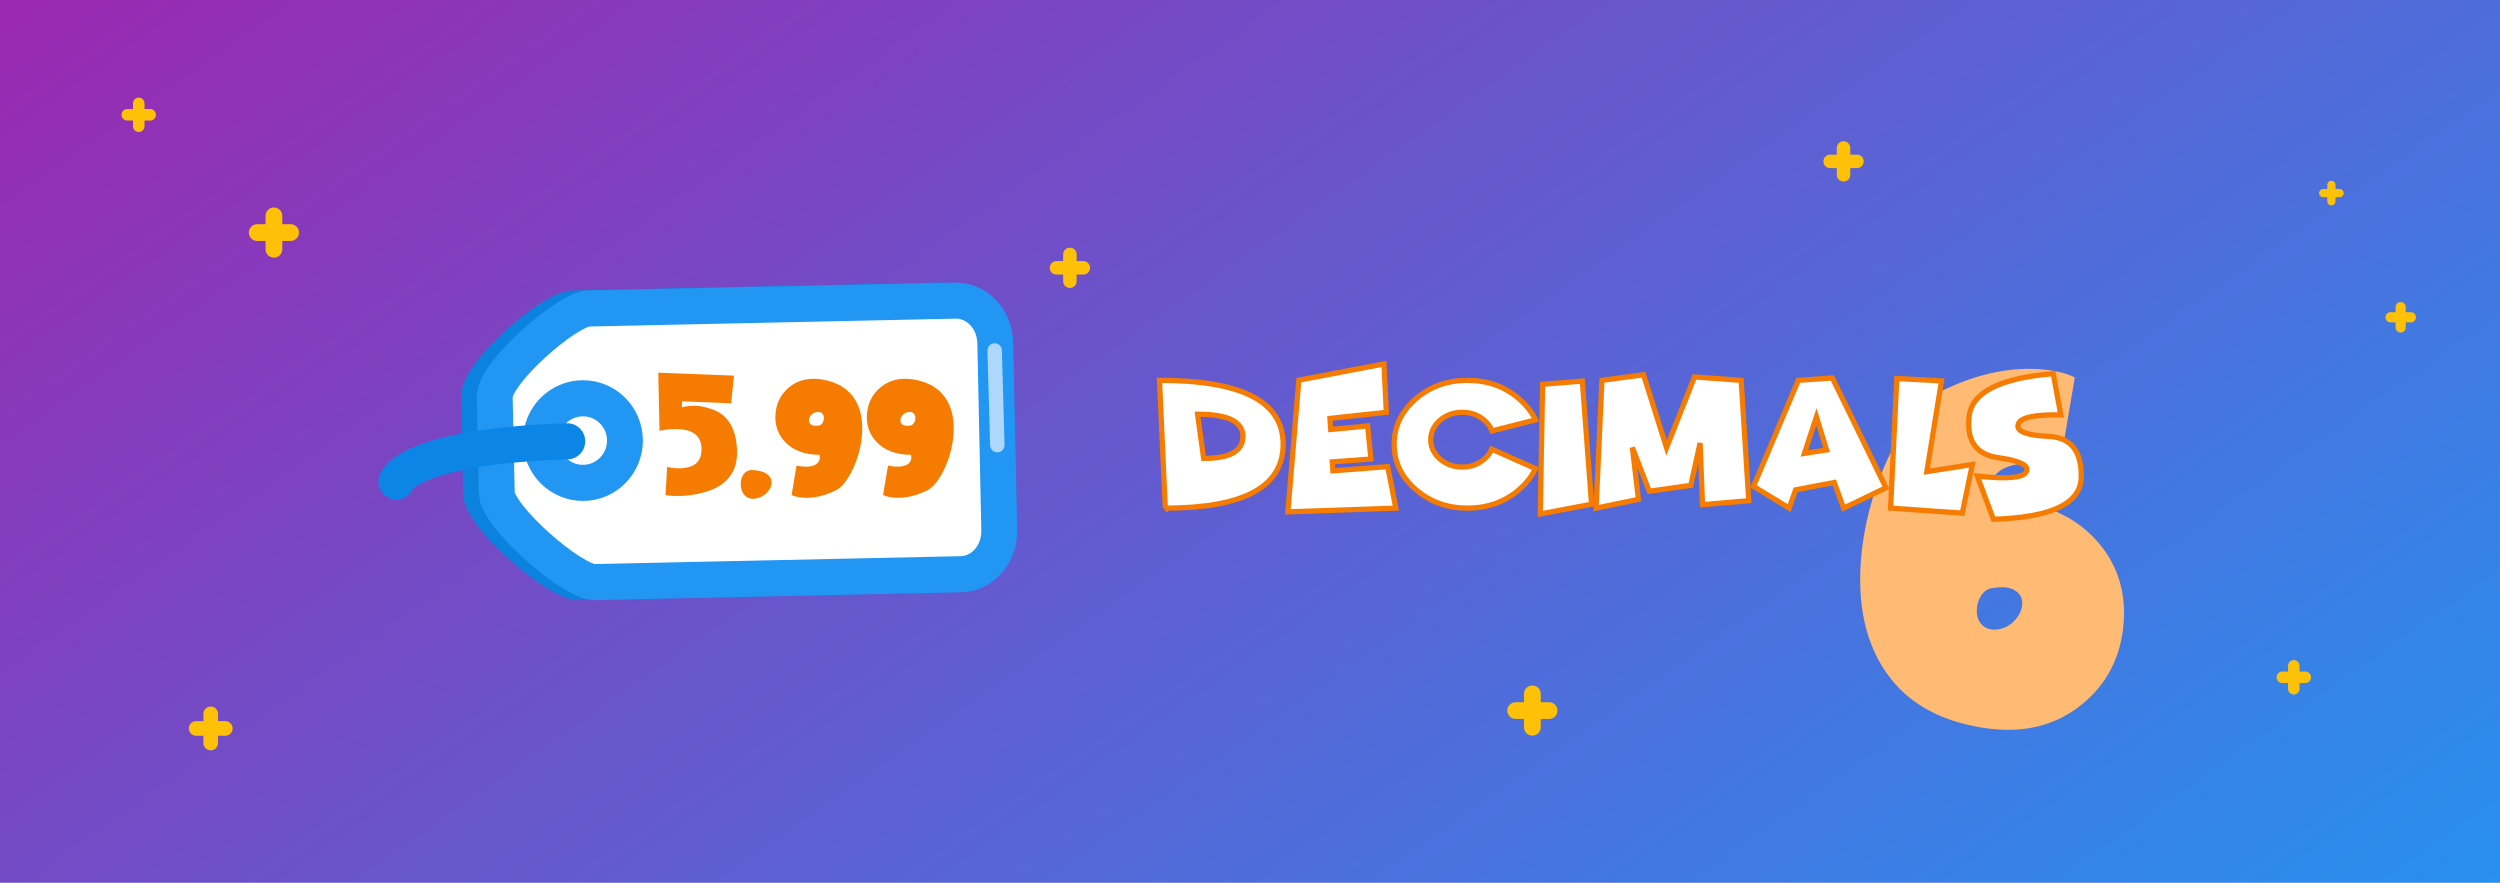
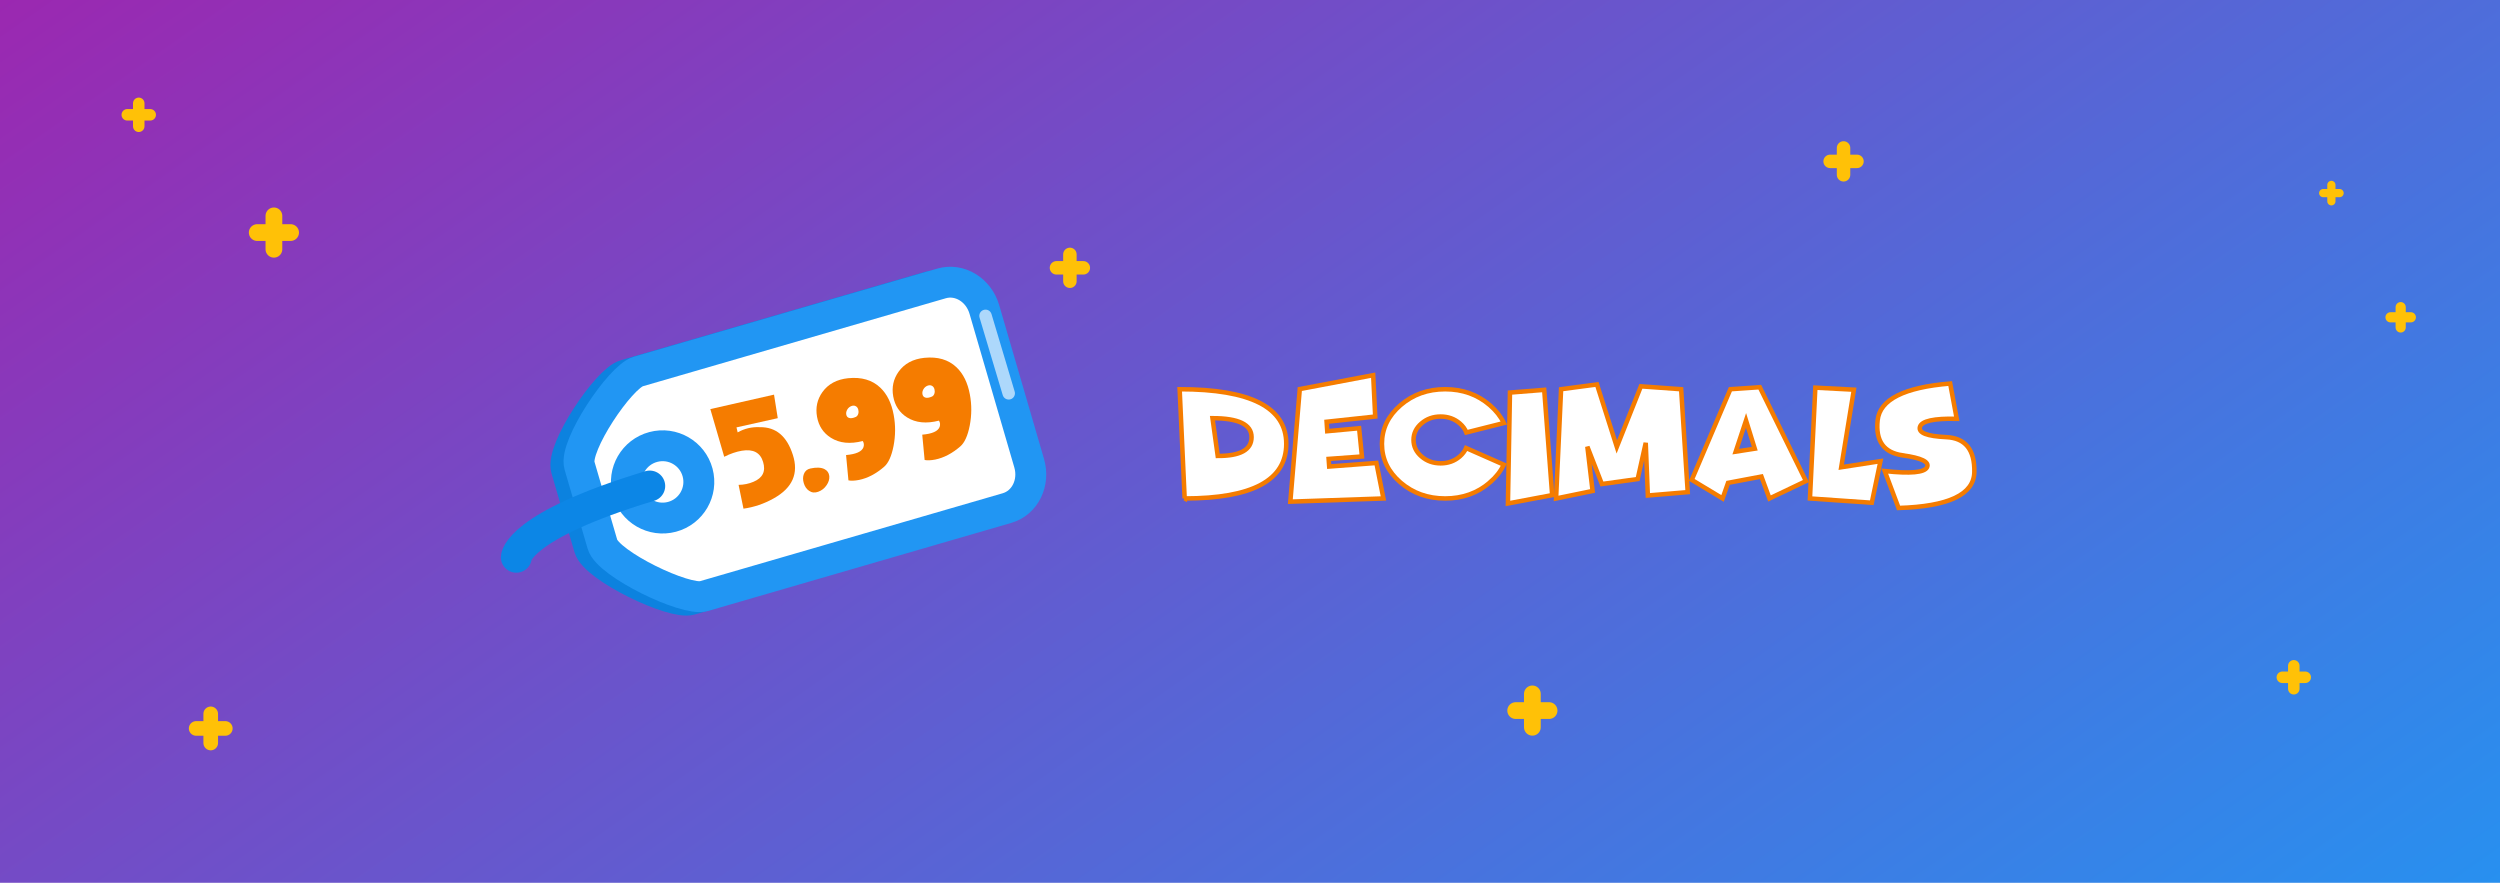
<svg xmlns="http://www.w3.org/2000/svg" width="187.325mm" height="66.146mm" version="1.1" viewBox="0 0 187.325 66.146">
  <defs>
    <linearGradient id="linearGradient70941" x1="80.037" x2="179.14" y1="-58.026" y2="83.426" gradientTransform="translate(-2.5476959e-4,2.6245117e-6)" gradientUnits="userSpaceOnUse">
      <stop stop-color="#9c27b0" offset="0" />
      <stop stop-color="#2196f3" offset="1" />
    </linearGradient>
  </defs>
  <polygon transform="matrix(3.496952,0,0,3.496952,110.3178,748.6757)" points="" fill="#f9eab0" />
  <polygon transform="matrix(1.744612,0,0,1.741696,118.5171,115.0701)" points="" fill="#f9eab0" />
  <rect y="-1.4210855e-14" width="187.325" height="66.146" fill="url(#linearGradient70941)" />
  <g fill="none" stroke="#ffc107" stroke-linecap="round" stroke-linejoin="round" stroke-width="2.646">
    <g transform="matrix(.4743171 0 0 .4743171 -6.308365 24.14394)">
      <path d="m56.571-16.801v5.275" />
      <path d="m59.209-14.163h-5.275" />
    </g>
    <g transform="matrix(.4743171 0 0 .4743171 87.98796 59.96158)">
      <path d="m56.571-16.801v5.275" />
      <path d="m59.209-14.163h-5.275" />
    </g>
    <g transform="matrix(.3814062 0 0 .3814062 116.5605 17.49344)">
      <path d="m56.571-16.801v5.275" />
      <path d="m59.209-14.163h-5.275" />
    </g>
    <g transform="matrix(.3814062 0 0 .3814062 58.5907 25.47027)">
      <path d="m56.571-16.801v5.275" />
      <path d="m59.209-14.163h-5.275" />
    </g>
    <g transform="matrix(.4141847 0 0 .4141847 -7.641333 60.4478)">
      <path d="m56.571-16.801v5.275" />
      <path d="m59.209-14.163h-5.275" />
    </g>
    <g transform="matrix(.3256596 0 0 .3256596 153.4508 55.36128)">
      <path d="m56.571-16.801v5.275" />
      <path d="m59.209-14.163h-5.275" />
    </g>
    <g transform="matrix(.2327486 0 0 .2327486 161.5237 17.76611)">
      <path d="m56.571-16.801v5.275" />
      <path d="m59.209-14.163h-5.275" />
    </g>
    <g transform="matrix(.2884952 0 0 .2884952 163.5622 27.86121)">
      <path d="m56.571-16.801v5.275" />
      <path d="m59.209-14.163h-5.275" />
    </g>
    <g transform="matrix(.3256596 0 0 .3256596 -8.026728 13.21471)">
      <path d="m56.571-16.801v5.275" />
      <path d="m59.209-14.163h-5.275" />
    </g>
  </g>
-   <g transform="translate(13.02762,75.04621)" fill="#f9eab0">
-     <g transform="translate(48.81712,74.29802)">
-       <polygon transform="matrix(3.496952,0,0,3.496952,113.2776,365.731)" points="" />
-       <polygon transform="matrix(3.496952,0,0,3.496952,342.5957,411.5249)" points="" />
-       <polygon transform="matrix(3.496952,0,0,3.496952,289.5312,373.1789)" points="" />
-       <polygon transform="matrix(3.496952,0,0,3.496952,300.0129,440.2054)" points="" />
-     </g>
-     <polygon transform="matrix(3.496952,0,0,3.496952,340.1384,508.9734)" points="" />
-     <polygon transform="matrix(3.496952,0,0,3.496952,148.5169,449.568)" points="" />
-     <polygon transform="matrix(3.496952,0,0,3.496952,377.835,495.3619)" points="" />
-     <polygon transform="matrix(3.496952,0,0,3.496952,324.7705,457.0159)" points="" />
-   </g>
-   <g transform="matrix(.4929556 0 0 .4963172 28.11461 11.40341)">
-     <g fill="#f9eab0">
-       <g transform="translate(68.2884,120.0283)">
+   <g transform="matrix(.425 0 0 .4242424 37.43854 14.55208)">
+     <g transform="translate(13.38869,123.3657)" fill="#f9eab0">
+       <g transform="translate(-4.320987,-13.02188)">
        <polygon transform="matrix(3.496952,0,0,3.496952,113.2776,365.731)" points="" />
        <polygon transform="matrix(3.496952,0,0,3.496952,342.5957,411.5249)" points="" />
        <polygon transform="matrix(3.496952,0,0,3.496952,289.5312,373.1789)" points="" />
        <polygon transform="matrix(3.496952,0,0,3.496952,300.0129,440.2054)" points="" />
      </g>
-       <polygon transform="matrix(3.496952,0,0,3.496952,359.6097,554.7036)" points="" />
-       <polygon transform="matrix(3.496952,0,0,3.496952,375.6249,563.6308)" points="" />
-     </g>
-     <rect x=".114" y=".114" width="264.355" height="87.084" ry="3.035" opacity="0" stroke-width=".228" />
-     <g transform="translate(0,-507.4294)" fill="#ffba73" style="font-feature-settings:normal;font-variant-caps:normal;font-variant-ligatures:normal;font-variant-numeric:normal" aria-label="6">
-       <path d="m246.5 579.495q-1.507 0.129-2.325-0.775-0.732-0.775-0.732-2.024 0-1.249 0.603-2.239 0.646-1.034 1.679-1.206 2.455-0.431 3.66 0.431 1.077 0.732 0.947 2.11-0.129 1.292-1.163 2.369-1.12 1.163-2.67 1.335zm-1.034-19.68q-0.517-1.809 0.517-3.316 2.153-3.058 10.077-1.679l2.282-13.393q-1.981-0.99-5.512-1.249-7.106-0.431-14.857 3.359-4.048 1.981-7.708 9.431-3.747 7.708-4.436 16.063-0.732 9.603 3.23 16.02 4.651 7.579 15.201 9.259 9.13 1.464 15.288-3.617 5.555-4.565 6.201-12.015 0.646-7.493-4.263-12.79-5.555-5.986-16.02-6.072z" fill="#ffba73" stroke-width=".265" style="font-feature-settings:normal;font-variant-caps:normal;font-variant-ligatures:normal;font-variant-numeric:normal" />
-     </g>
-     <g transform="translate(-123.3952,-115.4336)" fill="#fff" stroke="#f57c00" stroke-width=".794" style="font-feature-settings:normal;font-variant-caps:normal;font-variant-ligatures:normal;font-variant-numeric:normal" aria-label="decimals">
-       <path d="m243.488 169.171-0.882-19.293q18.796 0 18.796 9.646t-17.915 9.646zm4.906-14.18 0.923 6.67q5.967 0.028 5.967-3.321 0-3.349-6.89-3.349z" style="font-feature-settings:normal;font-variant-caps:normal;font-variant-ligatures:normal;font-variant-numeric:normal" />
-       <path d="m276.727 147.398 0.358 7.304-8.571 0.923 0.11 1.667 5.622-0.524 0.496 4.989-5.87 0.427 0.097 1.35 8.323-0.634 1.24 6.27-16.412 0.565 1.667-19.885z" style="font-feature-settings:normal;font-variant-caps:normal;font-variant-ligatures:normal;font-variant-numeric:normal" />
-       <path d="m297.301 166.346q-3.266 2.825-7.882 2.825-4.616 0-7.882-2.825-3.266-2.825-3.266-6.821t3.266-6.821q3.266-2.825 7.882-2.825 4.616 0 7.882 2.825 1.64 1.419 2.467 3.142l-6.615 1.667q-0.331-0.882-1.158-1.599-1.406-1.213-3.376-1.213-1.971 0-3.376 1.213t-1.406 2.921 1.406 2.921q1.406 1.213 3.376 1.213 1.971 0 3.376-1.213 0.758-0.661 1.116-1.488l6.642 2.935q-0.813 1.723-2.453 3.142z" style="font-feature-settings:normal;font-variant-caps:normal;font-variant-ligatures:normal;font-variant-numeric:normal" />
-       <path d="m306.878 149.988 1.406 18.59-7.8 1.474 0.358-19.582z" style="font-feature-settings:normal;font-variant-caps:normal;font-variant-ligatures:normal;font-variant-numeric:normal" />
-       <path d="m331.021 149.878 1.158 18.176-7.028 0.593-0.372-9.302-1.419 6.394-6.311 0.882-2.563-6.601 0.923 7.827-6.435 1.323 0.882-19.293 6.325-0.841 3.5 11.024 4.244-10.694z" style="font-feature-settings:normal;font-variant-caps:normal;font-variant-ligatures:normal;font-variant-numeric:normal" />
-       <path d="m339.29 166.414-0.965 2.756-5.429-3.28 6.808-16.013 5.181-0.358 8.144 16.578-6.435 3.073-1.419-3.872zm4.713-6.036-1.543-4.988-1.819 5.512z" style="font-feature-settings:normal;font-variant-caps:normal;font-variant-ligatures:normal;font-variant-numeric:normal" />
-       <path d="m354.682 149.602 6.794 0.358-2.232 13.698 6.918-1.075-1.53 7.345-10.9-0.758z" style="font-feature-settings:normal;font-variant-caps:normal;font-variant-ligatures:normal;font-variant-numeric:normal" />
-       <path d="m370.061 161.55q-4.975-0.703-4.396-6.187 0.579-5.485 12.788-6.491l1.158 6.229q-6.05-0.138-6.491 1.433-0.441 1.571 4.63 1.805 5.071 0.234 4.961 6.174-0.11 5.939-13.353 6.339l-2.439-6.518q6.78 0.73 7.455-0.675 0.675-1.419-4.313-2.108z" style="font-feature-settings:normal;font-variant-caps:normal;font-variant-ligatures:normal;font-variant-numeric:normal" />
-     </g>
-     <g transform="translate(-88.40709,-113.7773)">
-       <g fill="#fff" stroke-linecap="round" stroke-width="5.449">
-         <path d="m174.151 136.183-55.675 1.189c-3.305 0.071-14.38 9.738-14.303 13.349l0.31 14.512c0.077 3.611 11.571 13.521 14.876 13.45l3.998-0.085c-3.934-0.952-14.162-9.959-14.234-13.365l-0.31-14.512c-0.077-3.611 10.998-13.278 14.303-13.349l52.072-1.112c-0.337-0.057-0.683-0.085-1.036-0.077z" stroke="#0c82df" />
-         <path d="m106.884 165.233-0.31-14.512c-0.077-3.611 10.998-13.279 14.303-13.349l55.675-1.189c3.305-0.071 6.027 2.78 6.104 6.391l0.604 28.274c0.077 3.611-2.521 6.576-5.826 6.646l-55.675 1.189c-3.305 0.071-14.798-9.839-14.875-13.451z" stroke="#2196f3" />
-         <circle cx="119.981" cy="157.316" r="6.386" stroke="#2196f3" />
-       </g>
-       <path d="m91.621 163.498s1.542-5.285 25.981-6.072" fill="none" stroke="#0c86e6" stroke-linecap="round" stroke-width="5.449" />
-       <g transform="translate(62.29791,118.59)" fill="#f57c00" stroke-width=".363" style="font-feature-settings:normal;font-variant-caps:normal;font-variant-ligatures:normal;font-variant-numeric:normal" aria-label="5.99">
-         <path d="m72.756 32.794 7.449 0.312 0.44-4.186-11.507-0.44 0.184 8.769q1.759-0.369 3.278-0.227 3.036 0.298 3.107 2.88 0.085 2.597-2.554 2.951-1.32 0.184-2.668-0.156l-0.255 4.285q2.809 0.341 5.59-0.369 5.548-1.391 5.278-6.569-0.241-5.179-4.342-6.215-2.029-0.653-4.03-0.128z" style="font-feature-settings:normal;font-variant-caps:normal;font-variant-ligatures:normal;font-variant-numeric:normal" />
-         <path d="m83.724 47.508q-0.951 0.085-1.518-0.596-0.511-0.596-0.539-1.532-0.028-0.908 0.426-1.547 0.497-0.695 1.362-0.653 1.618 0.071 2.37 0.738 0.638 0.568 0.511 1.419-0.142 0.795-0.866 1.419-0.752 0.667-1.745 0.752z" style="font-feature-settings:normal;font-variant-caps:normal;font-variant-ligatures:normal;font-variant-numeric:normal" />
-         <path d="m93.556 36.455q-0.809 0.128-1.206-0.142-0.355-0.241-0.312-0.695 0.028-0.426 0.383-0.795 0.369-0.369 0.88-0.426 0.497-0.043 0.766 0.255 0.241 0.241 0.241 0.667 0 0.397-0.199 0.724-0.227 0.355-0.553 0.411zm0.482-6.953q-3.008-0.482-5.037 1.192-1.83 1.518-2.043 3.959-0.213 2.483 1.405 4.228 1.83 1.972 5.278 2.001 0.17 0.582-0.17 1.093-0.709 1.007-3.32 0.539l-0.752 4.427q0.653 0.326 1.816 0.411 2.341 0.142 4.895-1.107 1.334-0.653 2.54-3.107 1.234-2.54 1.447-5.292 0.255-3.178-1.05-5.292-1.532-2.483-5.009-3.051z" style="font-feature-settings:normal;font-variant-caps:normal;font-variant-ligatures:normal;font-variant-numeric:normal" />
-         <path d="m107.462 36.455q-0.809 0.128-1.206-0.142-0.355-0.241-0.312-0.695 0.028-0.426 0.383-0.795 0.369-0.369 0.88-0.426 0.497-0.043 0.766 0.255 0.241 0.241 0.241 0.667 0 0.397-0.199 0.724-0.227 0.355-0.553 0.411zm0.482-6.953q-3.008-0.482-5.037 1.192-1.83 1.518-2.043 3.959-0.213 2.483 1.405 4.228 1.83 1.972 5.278 2.001 0.17 0.582-0.17 1.093-0.709 1.007-3.32 0.539l-0.752 4.427q0.653 0.326 1.816 0.411 2.341 0.142 4.895-1.107 1.334-0.653 2.54-3.107 1.234-2.54 1.447-5.292 0.255-3.178-1.05-5.292-1.532-2.483-5.009-3.051z" style="font-feature-settings:normal;font-variant-caps:normal;font-variant-ligatures:normal;font-variant-numeric:normal" />
-       </g>
-       <rect transform="rotate(-1.624627)" x="177.317" y="147.739" width="2.198" height="16.482" ry="1.099" fill="#add8fb" />
+       <polygon transform="matrix(3.496952,0,0,3.496952,287.0003,421.6535)" points="" />
+       <polygon transform="matrix(3.496952,0,0,3.496952,303.0155,430.5806)" points="" />
+       <polygon transform="matrix(3.496952,0,0,3.496952,329.4708,438.0721)" points="" />
+       <polygon transform="matrix(3.496952,0,0,3.496952,294.3196,398.1656)" points="" />
+       <g transform="translate(300.0781,58.64422)">
+         <polygon transform="matrix(3.496952,0,0,3.496952,454.538,116.9743)" points="" />
+         <polygon transform="matrix(9.106171,0,0,9.093079,1282.458,1088.958)" points="" />
+         <polygon transform="matrix(3.496952,0,0,3.496952,828.5701,-535.6805)" points="" />
+         <polygon transform="matrix(3.496952,0,0,3.496952,-1847.954,290.9635)" points="" />
+       </g>
+     </g>
+     <g transform="translate(-351.3829,165.0887)" letter-spacing="0px" word-spacing="0px">
+       <text x="-1222.398" y="-173.371" font-family="sans-serif" font-size="10.583px" stroke-width=".265" style="line-height:1.25" xml:space="preserve">
+         <tspan x="-1222.398" y="-164.007" stroke-width=".265" />
+       </text>
+       <text x="-2245.128" y="-126.308" font-family="'SC Gum Kids'" font-size="266.972px" stroke-width=".801" style="font-feature-settings:normal;font-variant-caps:normal;font-variant-ligatures:normal;font-variant-numeric:normal;line-height:1.25" xml:space="preserve">
+         <tspan x="-2245.128" y="114.676" font-family="'SC Gum Kids'" font-size="266.972px" stroke-width=".801" style="font-feature-settings:normal;font-variant-caps:normal;font-variant-ligatures:normal;font-variant-numeric:normal" />
+       </text>
+       <text x="912.074" y="386.359" font-family="sans-serif" font-size="10.583px" stroke-width=".265" style="line-height:1.25" xml:space="preserve">
+         <tspan x="912.074" y="395.723" stroke-width=".265" />
+       </text>
+     </g>
+     <polygon transform="matrix(3.496952,0,0,3.496952,-1531.356,507.563)" points="" fill="#f9eab0" />
+     <g transform="translate(313.4668,182.0099)" letter-spacing="0px" word-spacing="0px">
+       <text x="-1884.117" y="-155.702" font-family="sans-serif" font-size="10.583px" stroke-width=".265" style="line-height:1.25" xml:space="preserve">
+         <tspan x="-1884.117" y="-146.339" stroke-width=".265" />
+       </text>
+       <text x="-2906.846" y="-108.64" font-family="'SC Gum Kids'" font-size="266.972px" stroke-width=".801" style="font-feature-settings:normal;font-variant-caps:normal;font-variant-ligatures:normal;font-variant-numeric:normal;line-height:1.25" xml:space="preserve">
+         <tspan x="-2906.846" y="132.344" font-family="'SC Gum Kids'" font-size="266.972px" stroke-width=".801" style="font-feature-settings:normal;font-variant-caps:normal;font-variant-ligatures:normal;font-variant-numeric:normal" />
+       </text>
+       <text x="250.356" y="404.027" font-family="sans-serif" font-size="10.583px" stroke-width=".265" style="line-height:1.25" xml:space="preserve">
+         <tspan x="250.356" y="413.391" stroke-width=".265" />
+       </text>
+     </g>
+     <polygon transform="matrix(3.496952,0,0,3.496952,-1682.041,478.8315)" points="" fill="#f9eab0" />
+     <g transform="translate(313.4668,182.0099)" letter-spacing="0px" word-spacing="0px">
+       <text x="-2034.801" y="-184.434" font-family="sans-serif" font-size="10.583px" stroke-width=".265" style="line-height:1.25" xml:space="preserve">
+         <tspan x="-2034.801" y="-175.07" stroke-width=".265" />
+       </text>
+       <text x="-3057.531" y="-137.371" font-family="'SC Gum Kids'" font-size="266.972px" stroke-width=".801" style="font-feature-settings:normal;font-variant-caps:normal;font-variant-ligatures:normal;font-variant-numeric:normal;line-height:1.25" xml:space="preserve">
+         <tspan x="-3057.531" y="103.613" font-family="'SC Gum Kids'" font-size="266.972px" stroke-width=".801" style="font-feature-settings:normal;font-variant-caps:normal;font-variant-ligatures:normal;font-variant-numeric:normal" />
+       </text>
+       <text x="99.671" y="375.296" font-family="sans-serif" font-size="10.583px" stroke-width=".265" style="line-height:1.25" xml:space="preserve">
+         <tspan x="99.671" y="384.66" stroke-width=".265" />
+       </text>
+     </g>
+     <polygon transform="matrix(3.496952,0,0,3.496952,-1681.796,533.0689)" points="" fill="#f9eab0" />
+     <g transform="translate(301.5685,-200.6993)" letter-spacing="0px" word-spacing="0px">
+       <text x="-2022.659" y="252.513" font-family="sans-serif" font-size="10.583px" stroke-width=".265" style="line-height:1.25" xml:space="preserve">
+         <tspan x="-2022.659" y="261.877" stroke-width=".265" />
+       </text>
+       <text x="-3045.389" y="299.575" font-family="'SC Gum Kids'" font-size="266.972px" stroke-width=".801" style="font-feature-settings:normal;font-variant-caps:normal;font-variant-ligatures:normal;font-variant-numeric:normal;line-height:1.25" xml:space="preserve">
+         <tspan x="-3045.389" y="540.559" font-family="'SC Gum Kids'" font-size="266.972px" stroke-width=".801" style="font-feature-settings:normal;font-variant-caps:normal;font-variant-ligatures:normal;font-variant-numeric:normal" />
+       </text>
+       <text x="111.814" y="812.242" font-family="sans-serif" font-size="10.583px" stroke-width=".265" style="line-height:1.25" xml:space="preserve">
+         <tspan x="111.814" y="821.606" stroke-width=".265" />
+       </text>
+     </g>
+     <polygon transform="matrix(3.496952,0,0,3.496952,-1832.946,481.0688)" points="" fill="#f9eab0" />
+     <g transform="translate(313.4668,182.0099)" letter-spacing="0px" word-spacing="0px">
+       <text x="-2185.707" y="-182.197" font-family="sans-serif" font-size="10.583px" stroke-width=".265" style="line-height:1.25" xml:space="preserve">
+         <tspan x="-2185.707" y="-172.833" stroke-width=".265" />
+       </text>
+       <text x="-3208.436" y="-135.134" font-family="'SC Gum Kids'" font-size="266.972px" stroke-width=".801" style="font-feature-settings:normal;font-variant-caps:normal;font-variant-ligatures:normal;font-variant-numeric:normal;line-height:1.25" xml:space="preserve">
+         <tspan x="-3208.436" y="105.85" font-family="'SC Gum Kids'" font-size="266.972px" stroke-width=".801" style="font-feature-settings:normal;font-variant-caps:normal;font-variant-ligatures:normal;font-variant-numeric:normal" />
+       </text>
+       <text x="-51.234" y="377.533" font-family="sans-serif" font-size="10.583px" stroke-width=".265" style="line-height:1.25" xml:space="preserve">
+         <tspan x="-51.234" y="386.897" stroke-width=".265" />
+       </text>
+     </g>
+     <polygon transform="matrix(3.496952,0,0,3.496952,-1828.081,544.3711)" points="" fill="#f9eab0" />
+     <g transform="translate(313.4668,182.0099)" letter-spacing="0px" word-spacing="0px">
+       <text x="-2180.842" y="-118.894" font-family="sans-serif" font-size="10.583px" stroke-width=".265" style="line-height:1.25" xml:space="preserve">
+         <tspan x="-2180.842" y="-109.531" stroke-width=".265" />
+       </text>
+       <text x="-3203.572" y="-71.832" font-family="'SC Gum Kids'" font-size="266.972px" stroke-width=".801" style="font-feature-settings:normal;font-variant-caps:normal;font-variant-ligatures:normal;font-variant-numeric:normal;line-height:1.25" xml:space="preserve">
+         <tspan x="-3203.572" y="169.152" font-family="'SC Gum Kids'" font-size="266.972px" stroke-width=".801" style="font-feature-settings:normal;font-variant-caps:normal;font-variant-ligatures:normal;font-variant-numeric:normal" />
+       </text>
+       <text x="-46.369" y="440.835" font-family="sans-serif" font-size="10.583px" stroke-width=".265" style="line-height:1.25" xml:space="preserve">
+         <tspan x="-46.369" y="450.199" stroke-width=".265" />
+       </text>
+     </g>
+     <polygon transform="matrix(3.496952,0,0,3.496952,-1534.487,1479.656)" points="" fill="#f9eab0" />
+     <g transform="translate(313.4668,182.0099)" letter-spacing="0px" word-spacing="0px">
+       <text x="-1887.248" y="816.39" font-family="sans-serif" font-size="10.583px" stroke-width=".265" style="line-height:1.25" xml:space="preserve">
+         <tspan x="-1887.248" y="825.754" stroke-width=".265" />
+       </text>
+       <text x="-2909.978" y="863.453" font-family="'SC Gum Kids'" font-size="266.972px" stroke-width=".801" style="font-feature-settings:normal;font-variant-caps:normal;font-variant-ligatures:normal;font-variant-numeric:normal;line-height:1.25" xml:space="preserve">
+         <tspan x="-2909.978" y="1104.437" font-family="'SC Gum Kids'" font-size="266.972px" stroke-width=".801" style="font-feature-settings:normal;font-variant-caps:normal;font-variant-ligatures:normal;font-variant-numeric:normal" />
+       </text>
+       <text x="247.225" y="1376.12" font-family="sans-serif" font-size="10.583px" stroke-width=".265" style="line-height:1.25" xml:space="preserve">
+         <tspan x="247.225" y="1385.484" stroke-width=".265" />
+       </text>
+     </g>
+     <polygon transform="matrix(3.496952,0,0,3.496952,-1531.356,1514.245)" points="" fill="#f9eab0" />
+     <g transform="translate(313.4668,182.0099)" letter-spacing="0px" word-spacing="0px">
+       <text x="-1884.117" y="850.98" font-family="sans-serif" font-size="10.583px" stroke-width=".265" style="line-height:1.25" xml:space="preserve">
+         <tspan x="-1884.117" y="860.344" stroke-width=".265" />
+       </text>
+       <text x="-2906.846" y="898.042" font-family="'SC Gum Kids'" font-size="266.972px" stroke-width=".801" style="font-feature-settings:normal;font-variant-caps:normal;font-variant-ligatures:normal;font-variant-numeric:normal;line-height:1.25" xml:space="preserve">
+         <tspan x="-2906.846" y="1139.027" font-family="'SC Gum Kids'" font-size="266.972px" stroke-width=".801" style="font-feature-settings:normal;font-variant-caps:normal;font-variant-ligatures:normal;font-variant-numeric:normal" />
+       </text>
+       <text x="250.356" y="1410.709" font-family="sans-serif" font-size="10.583px" stroke-width=".265" style="line-height:1.25" xml:space="preserve">
+         <tspan x="250.356" y="1420.073" stroke-width=".265" />
+       </text>
+     </g>
+     <polygon transform="matrix(3.496952,0,0,3.496952,-1682.041,1485.514)" points="" fill="#f9eab0" />
+     <g transform="translate(313.4668,182.0099)" letter-spacing="0px" word-spacing="0px">
+       <text x="-2034.801" y="822.248" font-family="sans-serif" font-size="10.583px" stroke-width=".265" style="line-height:1.25" xml:space="preserve">
+         <tspan x="-2034.801" y="831.612" stroke-width=".265" />
+       </text>
+       <text x="-3057.531" y="869.311" font-family="'SC Gum Kids'" font-size="266.972px" stroke-width=".801" style="font-feature-settings:normal;font-variant-caps:normal;font-variant-ligatures:normal;font-variant-numeric:normal;line-height:1.25" xml:space="preserve">
+         <tspan x="-3057.531" y="1110.295" font-family="'SC Gum Kids'" font-size="266.972px" stroke-width=".801" style="font-feature-settings:normal;font-variant-caps:normal;font-variant-ligatures:normal;font-variant-numeric:normal" />
+       </text>
+       <text x="99.671" y="1381.978" font-family="sans-serif" font-size="10.583px" stroke-width=".265" style="line-height:1.25" xml:space="preserve">
+         <tspan x="99.671" y="1391.342" stroke-width=".265" />
+       </text>
+     </g>
+     <polygon transform="matrix(3.496952,0,0,3.496952,-1681.796,1539.751)" points="" fill="#f9eab0" />
+     <g transform="translate(301.5685,805.983)" letter-spacing="0px" word-spacing="0px">
+       <text x="-2022.659" y="252.513" font-family="sans-serif" font-size="10.583px" stroke-width=".265" style="line-height:1.25" xml:space="preserve">
+         <tspan x="-2022.659" y="261.877" stroke-width=".265" />
+       </text>
+       <text x="-3045.389" y="299.575" font-family="'SC Gum Kids'" font-size="266.972px" stroke-width=".801" style="font-feature-settings:normal;font-variant-caps:normal;font-variant-ligatures:normal;font-variant-numeric:normal;line-height:1.25" xml:space="preserve">
+         <tspan x="-3045.389" y="540.559" font-family="'SC Gum Kids'" font-size="266.972px" stroke-width=".801" style="font-feature-settings:normal;font-variant-caps:normal;font-variant-ligatures:normal;font-variant-numeric:normal" />
+       </text>
+       <text x="111.814" y="812.242" font-family="sans-serif" font-size="10.583px" stroke-width=".265" style="line-height:1.25" xml:space="preserve">
+         <tspan x="111.814" y="821.606" stroke-width=".265" />
+       </text>
+     </g>
+     <polygon transform="matrix(3.496952,0,0,3.496952,-1832.946,1487.751)" points="" fill="#f9eab0" />
+     <g transform="translate(313.4668,182.0099)" letter-spacing="0px" word-spacing="0px">
+       <text x="-2185.707" y="824.486" font-family="sans-serif" font-size="10.583px" stroke-width=".265" style="line-height:1.25" xml:space="preserve">
+         <tspan x="-2185.707" y="833.849" stroke-width=".265" />
+       </text>
+       <text x="-3208.436" y="871.548" font-family="'SC Gum Kids'" font-size="266.972px" stroke-width=".801" style="font-feature-settings:normal;font-variant-caps:normal;font-variant-ligatures:normal;font-variant-numeric:normal;line-height:1.25" xml:space="preserve">
+         <tspan x="-3208.436" y="1112.532" font-family="'SC Gum Kids'" font-size="266.972px" stroke-width=".801" style="font-feature-settings:normal;font-variant-caps:normal;font-variant-ligatures:normal;font-variant-numeric:normal" />
+       </text>
+       <text x="-51.234" y="1384.215" font-family="sans-serif" font-size="10.583px" stroke-width=".265" style="line-height:1.25" xml:space="preserve">
+         <tspan x="-51.234" y="1393.579" stroke-width=".265" />
+       </text>
+     </g>
+     <polygon transform="matrix(3.496952,0,0,3.496952,-1828.081,1551.053)" points="" fill="#f9eab0" />
+     <g transform="translate(946.7348,819.1406)" letter-spacing="0px" word-spacing="0px">
+       <text x="-2814.11" y="250.657" font-family="sans-serif" font-size="10.583px" stroke-width=".265" style="line-height:1.25" xml:space="preserve">
+         <tspan x="-2814.11" y="260.021" stroke-width=".265" />
+       </text>
+       <text x="-3836.84" y="297.72" font-family="'SC Gum Kids'" font-size="266.972px" stroke-width=".801" style="font-feature-settings:normal;font-variant-caps:normal;font-variant-ligatures:normal;font-variant-numeric:normal;line-height:1.25" xml:space="preserve">
+         <tspan x="-3836.84" y="538.704" font-family="'SC Gum Kids'" font-size="266.972px" stroke-width=".801" style="font-feature-settings:normal;font-variant-caps:normal;font-variant-ligatures:normal;font-variant-numeric:normal" />
+       </text>
+       <text x="-679.637" y="810.387" font-family="sans-serif" font-size="10.583px" stroke-width=".265" style="line-height:1.25" xml:space="preserve">
+         <tspan x="-679.637" y="819.751" stroke-width=".265" />
+       </text>
+     </g>
+     <g fill="#f9eab0">
+       <polygon transform="matrix(3.496952,0,0,3.496952,941.7656,682.4507)" points="" />
+       <polygon transform="matrix(3.496952,0,0,3.496952,171.3544,501.2311)" points="" />
+       <g transform="translate(333.3693,-98.97096)">
+         <polygon transform="matrix(3.496952,0,0,3.496952,113.2776,365.731)" points="" />
+         <polygon transform="matrix(3.496952,0,0,3.496952,342.5957,411.5249)" points="" />
+         <polygon transform="matrix(3.496952,0,0,3.496952,289.5312,373.1789)" points="" />
+         <polygon transform="matrix(3.496952,0,0,3.496952,300.0129,440.2054)" points="" />
+       </g>
+       <polygon transform="matrix(3.496952,0,0,3.496952,624.6906,335.7044)" points="" />
+       <polygon transform="matrix(3.496952,0,0,3.496952,640.7057,344.6315)" points="" />
+       <polygon transform="matrix(3.496952,0,0,3.496952,667.161,352.123)" points="" />
+       <polygon transform="matrix(3.496952,0,0,3.496952,632.0098,312.2165)" points="" />
+       <g transform="translate(637.7683,-27.30486)">
+         <polygon transform="matrix(3.496952,0,0,3.496952,454.538,116.9743)" points="" />
+         <polygon transform="matrix(9.106171,0,0,9.093079,1282.458,1088.958)" points="" />
+         <polygon transform="matrix(3.496952,0,0,3.496952,828.5701,-535.6805)" points="" />
+         <polygon transform="matrix(3.496952,0,0,3.496952,-1847.954,290.9635)" points="" />
+       </g>
+     </g>
+     <g letter-spacing="0px" word-spacing="0px">
+       <text x="-1249.48" y="-217.597" font-family="sans-serif" font-size="10.583px" stroke-width=".265" style="line-height:1.25" xml:space="preserve">
+         <tspan x="-1249.48" y="-208.233" stroke-width=".265" />
+       </text>
+       <text x="-2272.209" y="-170.534" font-family="'SC Gum Kids'" font-size="266.972px" stroke-width=".801" style="font-feature-settings:normal;font-variant-caps:normal;font-variant-ligatures:normal;font-variant-numeric:normal;line-height:1.25" xml:space="preserve">
+         <tspan x="-2272.209" y="70.45" font-family="'SC Gum Kids'" font-size="266.972px" stroke-width=".801" style="font-feature-settings:normal;font-variant-caps:normal;font-variant-ligatures:normal;font-variant-numeric:normal" />
+       </text>
+       <text x="884.993" y="342.133" font-family="sans-serif" font-size="10.583px" stroke-width=".265" style="line-height:1.25" xml:space="preserve">
+         <tspan x="884.993" y="351.497" stroke-width=".265" />
+       </text>
+     </g>
+     <polygon transform="matrix(3.496952,0,0,3.496952,-1207.054,298.2482)" points="" fill="#f9eab0" />
+     <g letter-spacing="0px" word-spacing="0px">
+       <text x="-1246.348" y="-183.007" font-family="sans-serif" font-size="10.583px" stroke-width=".265" style="line-height:1.25" xml:space="preserve">
+         <tspan x="-1246.348" y="-173.643" stroke-width=".265" />
+       </text>
+       <text x="-2269.078" y="-135.945" font-family="'SC Gum Kids'" font-size="266.972px" stroke-width=".801" style="font-feature-settings:normal;font-variant-caps:normal;font-variant-ligatures:normal;font-variant-numeric:normal;line-height:1.25" xml:space="preserve">
+         <tspan x="-2269.078" y="105.039" font-family="'SC Gum Kids'" font-size="266.972px" stroke-width=".801" style="font-feature-settings:normal;font-variant-caps:normal;font-variant-ligatures:normal;font-variant-numeric:normal" />
+       </text>
+       <text x="888.124" y="376.722" font-family="sans-serif" font-size="10.583px" stroke-width=".265" style="line-height:1.25" xml:space="preserve">
+         <tspan x="888.124" y="386.086" stroke-width=".265" />
+       </text>
+     </g>
+     <polygon transform="matrix(3.496952,0,0,3.496952,-1357.739,269.5167)" points="" fill="#f9eab0" />
+     <g letter-spacing="0px" word-spacing="0px">
+       <text x="-1397.033" y="-211.739" font-family="sans-serif" font-size="10.583px" stroke-width=".265" style="line-height:1.25" xml:space="preserve">
+         <tspan x="-1397.033" y="-202.375" stroke-width=".265" />
+       </text>
+       <text x="-2419.763" y="-164.676" font-family="'SC Gum Kids'" font-size="266.972px" stroke-width=".801" style="font-feature-settings:normal;font-variant-caps:normal;font-variant-ligatures:normal;font-variant-numeric:normal;line-height:1.25" xml:space="preserve">
+         <tspan x="-2419.763" y="76.308" font-family="'SC Gum Kids'" font-size="266.972px" stroke-width=".801" style="font-feature-settings:normal;font-variant-caps:normal;font-variant-ligatures:normal;font-variant-numeric:normal" />
+       </text>
+       <text x="737.44" y="347.991" font-family="sans-serif" font-size="10.583px" stroke-width=".265" style="line-height:1.25" xml:space="preserve">
+         <tspan x="737.44" y="357.355" stroke-width=".265" />
+       </text>
+     </g>
+     <polygon transform="matrix(3.496952,0,0,3.496952,-1357.495,323.7541)" points="" fill="#f9eab0" />
+     <g letter-spacing="0px" word-spacing="0px">
+       <text x="-1396.789" y="-157.501" font-family="sans-serif" font-size="10.583px" stroke-width=".265" style="line-height:1.25" xml:space="preserve">
+         <tspan x="-1396.789" y="-148.138" stroke-width=".265" />
+       </text>
+       <text x="-2419.519" y="-110.439" font-family="'SC Gum Kids'" font-size="266.972px" stroke-width=".801" style="font-feature-settings:normal;font-variant-caps:normal;font-variant-ligatures:normal;font-variant-numeric:normal;line-height:1.25" xml:space="preserve">
+         <tspan x="-2419.519" y="130.545" font-family="'SC Gum Kids'" font-size="266.972px" stroke-width=".801" style="font-feature-settings:normal;font-variant-caps:normal;font-variant-ligatures:normal;font-variant-numeric:normal" />
+       </text>
+       <text x="737.684" y="402.228" font-family="sans-serif" font-size="10.583px" stroke-width=".265" style="line-height:1.25" xml:space="preserve">
+         <tspan x="737.684" y="411.592" stroke-width=".265" />
+       </text>
+     </g>
+     <polygon transform="matrix(3.496952,0,0,3.496952,-1508.644,271.754)" points="" fill="#f9eab0" />
+     <g letter-spacing="0px" word-spacing="0px">
+       <text x="-1547.938" y="-209.501" font-family="sans-serif" font-size="10.583px" stroke-width=".265" style="line-height:1.25" xml:space="preserve">
+         <tspan x="-1547.938" y="-200.138" stroke-width=".265" />
+       </text>
+       <text x="-2570.668" y="-162.439" font-family="'SC Gum Kids'" font-size="266.972px" stroke-width=".801" style="font-feature-settings:normal;font-variant-caps:normal;font-variant-ligatures:normal;font-variant-numeric:normal;line-height:1.25" xml:space="preserve">
+         <tspan x="-2570.668" y="78.545" font-family="'SC Gum Kids'" font-size="266.972px" stroke-width=".801" style="font-feature-settings:normal;font-variant-caps:normal;font-variant-ligatures:normal;font-variant-numeric:normal" />
+       </text>
+       <text x="586.534" y="350.228" font-family="sans-serif" font-size="10.583px" stroke-width=".265" style="line-height:1.25" xml:space="preserve">
+         <tspan x="586.534" y="359.592" stroke-width=".265" />
+       </text>
+     </g>
+     <polygon transform="matrix(3.496952,0,0,3.496952,-1503.779,335.0563)" points="" fill="#f9eab0" />
+     <g letter-spacing="0px" word-spacing="0px">
+       <text x="-1543.073" y="-146.199" font-family="sans-serif" font-size="10.583px" stroke-width=".265" style="line-height:1.25" xml:space="preserve">
+         <tspan x="-1543.073" y="-136.835" stroke-width=".265" />
+       </text>
+       <text x="-2565.803" y="-99.137" font-family="'SC Gum Kids'" font-size="266.972px" stroke-width=".801" style="font-feature-settings:normal;font-variant-caps:normal;font-variant-ligatures:normal;font-variant-numeric:normal;line-height:1.25" xml:space="preserve">
+         <tspan x="-2565.803" y="141.847" font-family="'SC Gum Kids'" font-size="266.972px" stroke-width=".801" style="font-feature-settings:normal;font-variant-caps:normal;font-variant-ligatures:normal;font-variant-numeric:normal" />
+       </text>
+       <text x="591.399" y="413.53" font-family="sans-serif" font-size="10.583px" stroke-width=".265" style="line-height:1.25" xml:space="preserve">
+         <tspan x="591.399" y="422.894" stroke-width=".265" />
+       </text>
+     </g>
+     <polygon transform="matrix(3.496952,0,0,3.496952,-1210.186,1270.341)" points="" fill="#f9eab0" />
+     <g letter-spacing="0px" word-spacing="0px">
+       <text x="-1249.479" y="789.086" font-family="sans-serif" font-size="10.583px" stroke-width=".265" style="line-height:1.25" xml:space="preserve">
+         <tspan x="-1249.479" y="798.449" stroke-width=".265" />
+       </text>
+       <text x="-2272.209" y="836.148" font-family="'SC Gum Kids'" font-size="266.972px" stroke-width=".801" style="font-feature-settings:normal;font-variant-caps:normal;font-variant-ligatures:normal;font-variant-numeric:normal;line-height:1.25" xml:space="preserve">
+         <tspan x="-2272.209" y="1077.132" font-family="'SC Gum Kids'" font-size="266.972px" stroke-width=".801" style="font-feature-settings:normal;font-variant-caps:normal;font-variant-ligatures:normal;font-variant-numeric:normal" />
+       </text>
+       <text x="884.993" y="1348.815" font-family="sans-serif" font-size="10.583px" stroke-width=".265" style="line-height:1.25" xml:space="preserve">
+         <tspan x="884.993" y="1358.179" stroke-width=".265" />
+       </text>
+     </g>
+     <polygon transform="matrix(3.496952,0,0,3.496952,-1207.054,1304.931)" points="" fill="#f9eab0" />
+     <g letter-spacing="0px" word-spacing="0px">
+       <text x="-1246.348" y="823.675" font-family="sans-serif" font-size="10.583px" stroke-width=".265" style="line-height:1.25" xml:space="preserve">
+         <tspan x="-1246.348" y="833.039" stroke-width=".265" />
+       </text>
+       <text x="-2269.078" y="870.738" font-family="'SC Gum Kids'" font-size="266.972px" stroke-width=".801" style="font-feature-settings:normal;font-variant-caps:normal;font-variant-ligatures:normal;font-variant-numeric:normal;line-height:1.25" xml:space="preserve">
+         <tspan x="-2269.078" y="1111.722" font-family="'SC Gum Kids'" font-size="266.972px" stroke-width=".801" style="font-feature-settings:normal;font-variant-caps:normal;font-variant-ligatures:normal;font-variant-numeric:normal" />
+       </text>
+       <text x="888.124" y="1383.405" font-family="sans-serif" font-size="10.583px" stroke-width=".265" style="line-height:1.25" xml:space="preserve">
+         <tspan x="888.124" y="1392.768" stroke-width=".265" />
+       </text>
+     </g>
+     <polygon transform="matrix(3.496952,0,0,3.496952,-1357.739,1276.199)" points="" fill="#f9eab0" />
+     <g letter-spacing="0px" word-spacing="0px">
+       <text x="-1397.033" y="794.944" font-family="sans-serif" font-size="10.583px" stroke-width=".265" style="line-height:1.25" xml:space="preserve">
+         <tspan x="-1397.033" y="804.307" stroke-width=".265" />
+       </text>
+       <text x="-2419.763" y="842.006" font-family="'SC Gum Kids'" font-size="266.972px" stroke-width=".801" style="font-feature-settings:normal;font-variant-caps:normal;font-variant-ligatures:normal;font-variant-numeric:normal;line-height:1.25" xml:space="preserve">
+         <tspan x="-2419.763" y="1082.99" font-family="'SC Gum Kids'" font-size="266.972px" stroke-width=".801" style="font-feature-settings:normal;font-variant-caps:normal;font-variant-ligatures:normal;font-variant-numeric:normal" />
+       </text>
+       <text x="737.44" y="1354.673" font-family="sans-serif" font-size="10.583px" stroke-width=".265" style="line-height:1.25" xml:space="preserve">
+         <tspan x="737.44" y="1364.037" stroke-width=".265" />
+       </text>
+     </g>
+     <polygon transform="matrix(3.496952,0,0,3.496952,-1357.495,1330.437)" points="" fill="#f9eab0" />
+     <g letter-spacing="0px" word-spacing="0px">
+       <text x="-1396.789" y="849.181" font-family="sans-serif" font-size="10.583px" stroke-width=".265" style="line-height:1.25" xml:space="preserve">
+         <tspan x="-1396.789" y="858.545" stroke-width=".265" />
+       </text>
+       <text x="-2419.519" y="896.244" font-family="'SC Gum Kids'" font-size="266.972px" stroke-width=".801" style="font-feature-settings:normal;font-variant-caps:normal;font-variant-ligatures:normal;font-variant-numeric:normal;line-height:1.25" xml:space="preserve">
+         <tspan x="-2419.519" y="1137.228" font-family="'SC Gum Kids'" font-size="266.972px" stroke-width=".801" style="font-feature-settings:normal;font-variant-caps:normal;font-variant-ligatures:normal;font-variant-numeric:normal" />
+       </text>
+       <text x="737.684" y="1408.911" font-family="sans-serif" font-size="10.583px" stroke-width=".265" style="line-height:1.25" xml:space="preserve">
+         <tspan x="737.684" y="1418.274" stroke-width=".265" />
+       </text>
+     </g>
+     <polygon transform="matrix(3.496952,0,0,3.496952,-1508.644,1278.436)" points="" fill="#f9eab0" />
+     <g letter-spacing="0px" word-spacing="0px">
+       <text x="-1547.938" y="797.181" font-family="sans-serif" font-size="10.583px" stroke-width=".265" style="line-height:1.25" xml:space="preserve">
+         <tspan x="-1547.938" y="806.545" stroke-width=".265" />
+       </text>
+       <text x="-2570.668" y="844.243" font-family="'SC Gum Kids'" font-size="266.972px" stroke-width=".801" style="font-feature-settings:normal;font-variant-caps:normal;font-variant-ligatures:normal;font-variant-numeric:normal;line-height:1.25" xml:space="preserve">
+         <tspan x="-2570.668" y="1085.227" font-family="'SC Gum Kids'" font-size="266.972px" stroke-width=".801" style="font-feature-settings:normal;font-variant-caps:normal;font-variant-ligatures:normal;font-variant-numeric:normal" />
+       </text>
+       <text x="586.534" y="1356.91" font-family="sans-serif" font-size="10.583px" stroke-width=".265" style="line-height:1.25" xml:space="preserve">
+         <tspan x="586.534" y="1366.274" stroke-width=".265" />
+       </text>
+     </g>
+     <polygon transform="matrix(3.496952,0,0,3.496952,-1503.779,1341.739)" points="" fill="#f9eab0" />
+     <g letter-spacing="0px" word-spacing="0px">
+       <text x="-1543.073" y="860.483" font-family="sans-serif" font-size="10.583px" stroke-width=".265" style="line-height:1.25" xml:space="preserve">
+         <tspan x="-1543.073" y="869.847" stroke-width=".265" />
+       </text>
+       <text x="-2565.803" y="907.546" font-family="'SC Gum Kids'" font-size="266.972px" stroke-width=".801" style="font-feature-settings:normal;font-variant-caps:normal;font-variant-ligatures:normal;font-variant-numeric:normal;line-height:1.25" xml:space="preserve">
+         <tspan x="-2565.803" y="1148.53" font-family="'SC Gum Kids'" font-size="266.972px" stroke-width=".801" style="font-feature-settings:normal;font-variant-caps:normal;font-variant-ligatures:normal;font-variant-numeric:normal" />
+       </text>
+       <text x="591.399" y="1420.213" font-family="sans-serif" font-size="10.583px" stroke-width=".265" style="line-height:1.25" xml:space="preserve">
+         <tspan x="591.399" y="1429.577" stroke-width=".265" />
+       </text>
+     </g>
+     <g fill="#f9eab0">
+       <polygon transform="matrix(3.496952,0,0,3.496952,1266.067,473.1359)" points="" />
+       <polygon transform="matrix(3.496952,0,0,3.496952,495.656,291.9163)" points="" />
+       <g transform="translate(-36.95854,242.4266)">
+         <g transform="translate(68.2884,120.0283)">
+           <polygon transform="matrix(3.496952,0,0,3.496952,113.2776,365.731)" points="" />
+           <polygon transform="matrix(3.496952,0,0,3.496952,342.5957,411.5249)" points="" />
+           <polygon transform="matrix(3.496952,0,0,3.496952,289.5312,373.1789)" points="" />
+           <polygon transform="matrix(3.496952,0,0,3.496952,300.0129,440.2054)" points="" />
+         </g>
+         <polygon transform="matrix(3.496952,0,0,3.496952,359.6097,554.7036)" points="" />
+         <polygon transform="matrix(3.496952,0,0,3.496952,375.6249,563.6308)" points="" />
+       </g>
+     </g>
+     <g transform="translate(-7.525926 -.7638423)">
+       <rect x="7.526" y=".764" width="264.583" height="87.312" opacity="0" stroke-width="6.813" />
+       <g transform="translate(-115.191,-114.6698)" fill="#fff" stroke="#f57c00" stroke-width=".794" style="font-feature-settings:normal;font-variant-caps:normal;font-variant-ligatures:normal;font-variant-numeric:normal" aria-label="decimals">
+         <path d="m243.488 169.171-0.882-19.293q18.796 0 18.796 9.646t-17.915 9.646zm4.906-14.18 0.923 6.67q5.967 0.028 5.967-3.321 0-3.349-6.89-3.349z" style="font-feature-settings:normal;font-variant-caps:normal;font-variant-ligatures:normal;font-variant-numeric:normal" />
+         <path d="m276.727 147.398 0.358 7.304-8.571 0.923 0.11 1.667 5.622-0.524 0.496 4.989-5.87 0.427 0.097 1.35 8.323-0.634 1.24 6.27-16.412 0.565 1.667-19.885z" style="font-feature-settings:normal;font-variant-caps:normal;font-variant-ligatures:normal;font-variant-numeric:normal" />
+         <path d="m297.301 166.346q-3.266 2.825-7.882 2.825-4.616 0-7.882-2.825-3.266-2.825-3.266-6.821t3.266-6.821q3.266-2.825 7.882-2.825 4.616 0 7.882 2.825 1.64 1.419 2.467 3.142l-6.615 1.667q-0.331-0.882-1.158-1.599-1.406-1.213-3.376-1.213-1.971 0-3.376 1.213t-1.406 2.921 1.406 2.921q1.406 1.213 3.376 1.213 1.971 0 3.376-1.213 0.758-0.661 1.116-1.488l6.642 2.935q-0.813 1.723-2.453 3.142z" style="font-feature-settings:normal;font-variant-caps:normal;font-variant-ligatures:normal;font-variant-numeric:normal" />
+         <path d="m306.878 149.988 1.406 18.59-7.8 1.474 0.358-19.582z" style="font-feature-settings:normal;font-variant-caps:normal;font-variant-ligatures:normal;font-variant-numeric:normal" />
+         <path d="m331.021 149.878 1.158 18.176-7.028 0.593-0.372-9.302-1.419 6.394-6.311 0.882-2.563-6.601 0.923 7.827-6.435 1.323 0.882-19.293 6.325-0.841 3.5 11.024 4.244-10.694z" style="font-feature-settings:normal;font-variant-caps:normal;font-variant-ligatures:normal;font-variant-numeric:normal" />
+         <path d="m339.29 166.414-0.965 2.756-5.429-3.28 6.808-16.013 5.181-0.358 8.144 16.578-6.435 3.073-1.419-3.872zm4.713-6.036-1.543-4.988-1.819 5.512z" style="font-feature-settings:normal;font-variant-caps:normal;font-variant-ligatures:normal;font-variant-numeric:normal" />
+         <path d="m354.682 149.602 6.794 0.358-2.232 13.698 6.918-1.075-1.53 7.345-10.9-0.758z" style="font-feature-settings:normal;font-variant-caps:normal;font-variant-ligatures:normal;font-variant-numeric:normal" />
+         <path d="m370.061 161.55q-4.975-0.703-4.396-6.187 0.579-5.485 12.788-6.491l1.158 6.229q-6.05-0.138-6.491 1.433-0.441 1.571 4.63 1.805 5.071 0.234 4.961 6.174-0.11 5.939-13.353 6.339l-2.439-6.518q6.78 0.73 7.455-0.675 0.675-1.419-4.313-2.108z" style="font-feature-settings:normal;font-variant-caps:normal;font-variant-ligatures:normal;font-variant-numeric:normal" />
+       </g>
+       <g transform="rotate(-15,-323.4595,422.4157)">
+         <g fill="#fff" stroke-linecap="round" stroke-width="5.449">
+           <path d="m174.151 136.183-55.675 1.189c-3.305 0.071-14.38 9.738-14.303 13.349l0.31 14.512c0.077 3.611 11.571 13.521 14.876 13.45l3.998-0.085c-3.934-0.952-14.162-9.959-14.234-13.365l-0.31-14.512c-0.077-3.611 10.998-13.278 14.303-13.349l52.072-1.112c-0.337-0.057-0.683-0.085-1.036-0.077z" stroke="#0c82df" />
+           <path d="m106.884 165.233-0.31-14.512c-0.077-3.611 10.998-13.279 14.303-13.349l55.675-1.189c3.305-0.071 6.027 2.78 6.104 6.391l0.604 28.274c0.077 3.611-2.521 6.576-5.826 6.646l-55.675 1.189c-3.305 0.071-14.798-9.839-14.875-13.451z" stroke="#2196f3" />
+           <circle cx="119.981" cy="157.316" r="6.386" stroke="#2196f3" />
+         </g>
+         <path d="m91.621 163.498s1.542-5.285 25.981-6.072" fill="none" stroke="#0c86e6" stroke-linecap="round" stroke-width="5.449" />
+         <g transform="translate(62.29791,118.59)" fill="#f57c00" stroke-width=".363" style="font-feature-settings:normal;font-variant-caps:normal;font-variant-ligatures:normal;font-variant-numeric:normal" aria-label="5.99">
+           <path d="m72.756 32.794 7.449 0.312 0.44-4.186-11.507-0.44 0.184 8.769q1.759-0.369 3.278-0.227 3.036 0.298 3.107 2.88 0.085 2.597-2.554 2.951-1.32 0.184-2.668-0.156l-0.255 4.285q2.809 0.341 5.59-0.369 5.548-1.391 5.278-6.569-0.241-5.179-4.342-6.215-2.029-0.653-4.03-0.128z" style="font-feature-settings:normal;font-variant-caps:normal;font-variant-ligatures:normal;font-variant-numeric:normal" />
+           <path d="m83.724 47.508q-0.951 0.085-1.518-0.596-0.511-0.596-0.539-1.532-0.028-0.908 0.426-1.547 0.497-0.695 1.362-0.653 1.618 0.071 2.37 0.738 0.638 0.568 0.511 1.419-0.142 0.795-0.866 1.419-0.752 0.667-1.745 0.752z" style="font-feature-settings:normal;font-variant-caps:normal;font-variant-ligatures:normal;font-variant-numeric:normal" />
+           <path d="m93.556 36.455q-0.809 0.128-1.206-0.142-0.355-0.241-0.312-0.695 0.028-0.426 0.383-0.795 0.369-0.369 0.88-0.426 0.497-0.043 0.766 0.255 0.241 0.241 0.241 0.667 0 0.397-0.199 0.724-0.227 0.355-0.553 0.411zm0.482-6.953q-3.008-0.482-5.037 1.192-1.83 1.518-2.043 3.959-0.213 2.483 1.405 4.228 1.83 1.972 5.278 2.001 0.17 0.582-0.17 1.093-0.709 1.007-3.32 0.539l-0.752 4.427q0.653 0.326 1.816 0.411 2.341 0.142 4.895-1.107 1.334-0.653 2.54-3.107 1.234-2.54 1.447-5.292 0.255-3.178-1.05-5.292-1.532-2.483-5.009-3.051z" style="font-feature-settings:normal;font-variant-caps:normal;font-variant-ligatures:normal;font-variant-numeric:normal" />
+           <path d="m107.462 36.455q-0.809 0.128-1.206-0.142-0.355-0.241-0.312-0.695 0.028-0.426 0.383-0.795 0.369-0.369 0.88-0.426 0.497-0.043 0.766 0.255 0.241 0.241 0.241 0.667 0 0.397-0.199 0.724-0.227 0.355-0.553 0.411zm0.482-6.953q-3.008-0.482-5.037 1.192-1.83 1.518-2.043 3.959-0.213 2.483 1.405 4.228 1.83 1.972 5.278 2.001 0.17 0.582-0.17 1.093-0.709 1.007-3.32 0.539l-0.752 4.427q0.653 0.326 1.816 0.411 2.341 0.142 4.895-1.107 1.334-0.653 2.54-3.107 1.234-2.54 1.447-5.292 0.255-3.178-1.05-5.292-1.532-2.483-5.009-3.051z" style="font-feature-settings:normal;font-variant-caps:normal;font-variant-ligatures:normal;font-variant-numeric:normal" />
+         </g>
+         <rect transform="rotate(-1.624627)" x="177.317" y="147.739" width="2.198" height="16.482" ry="1.099" fill="#add8fb" />
+       </g>
    </g>
  </g>
</svg>
